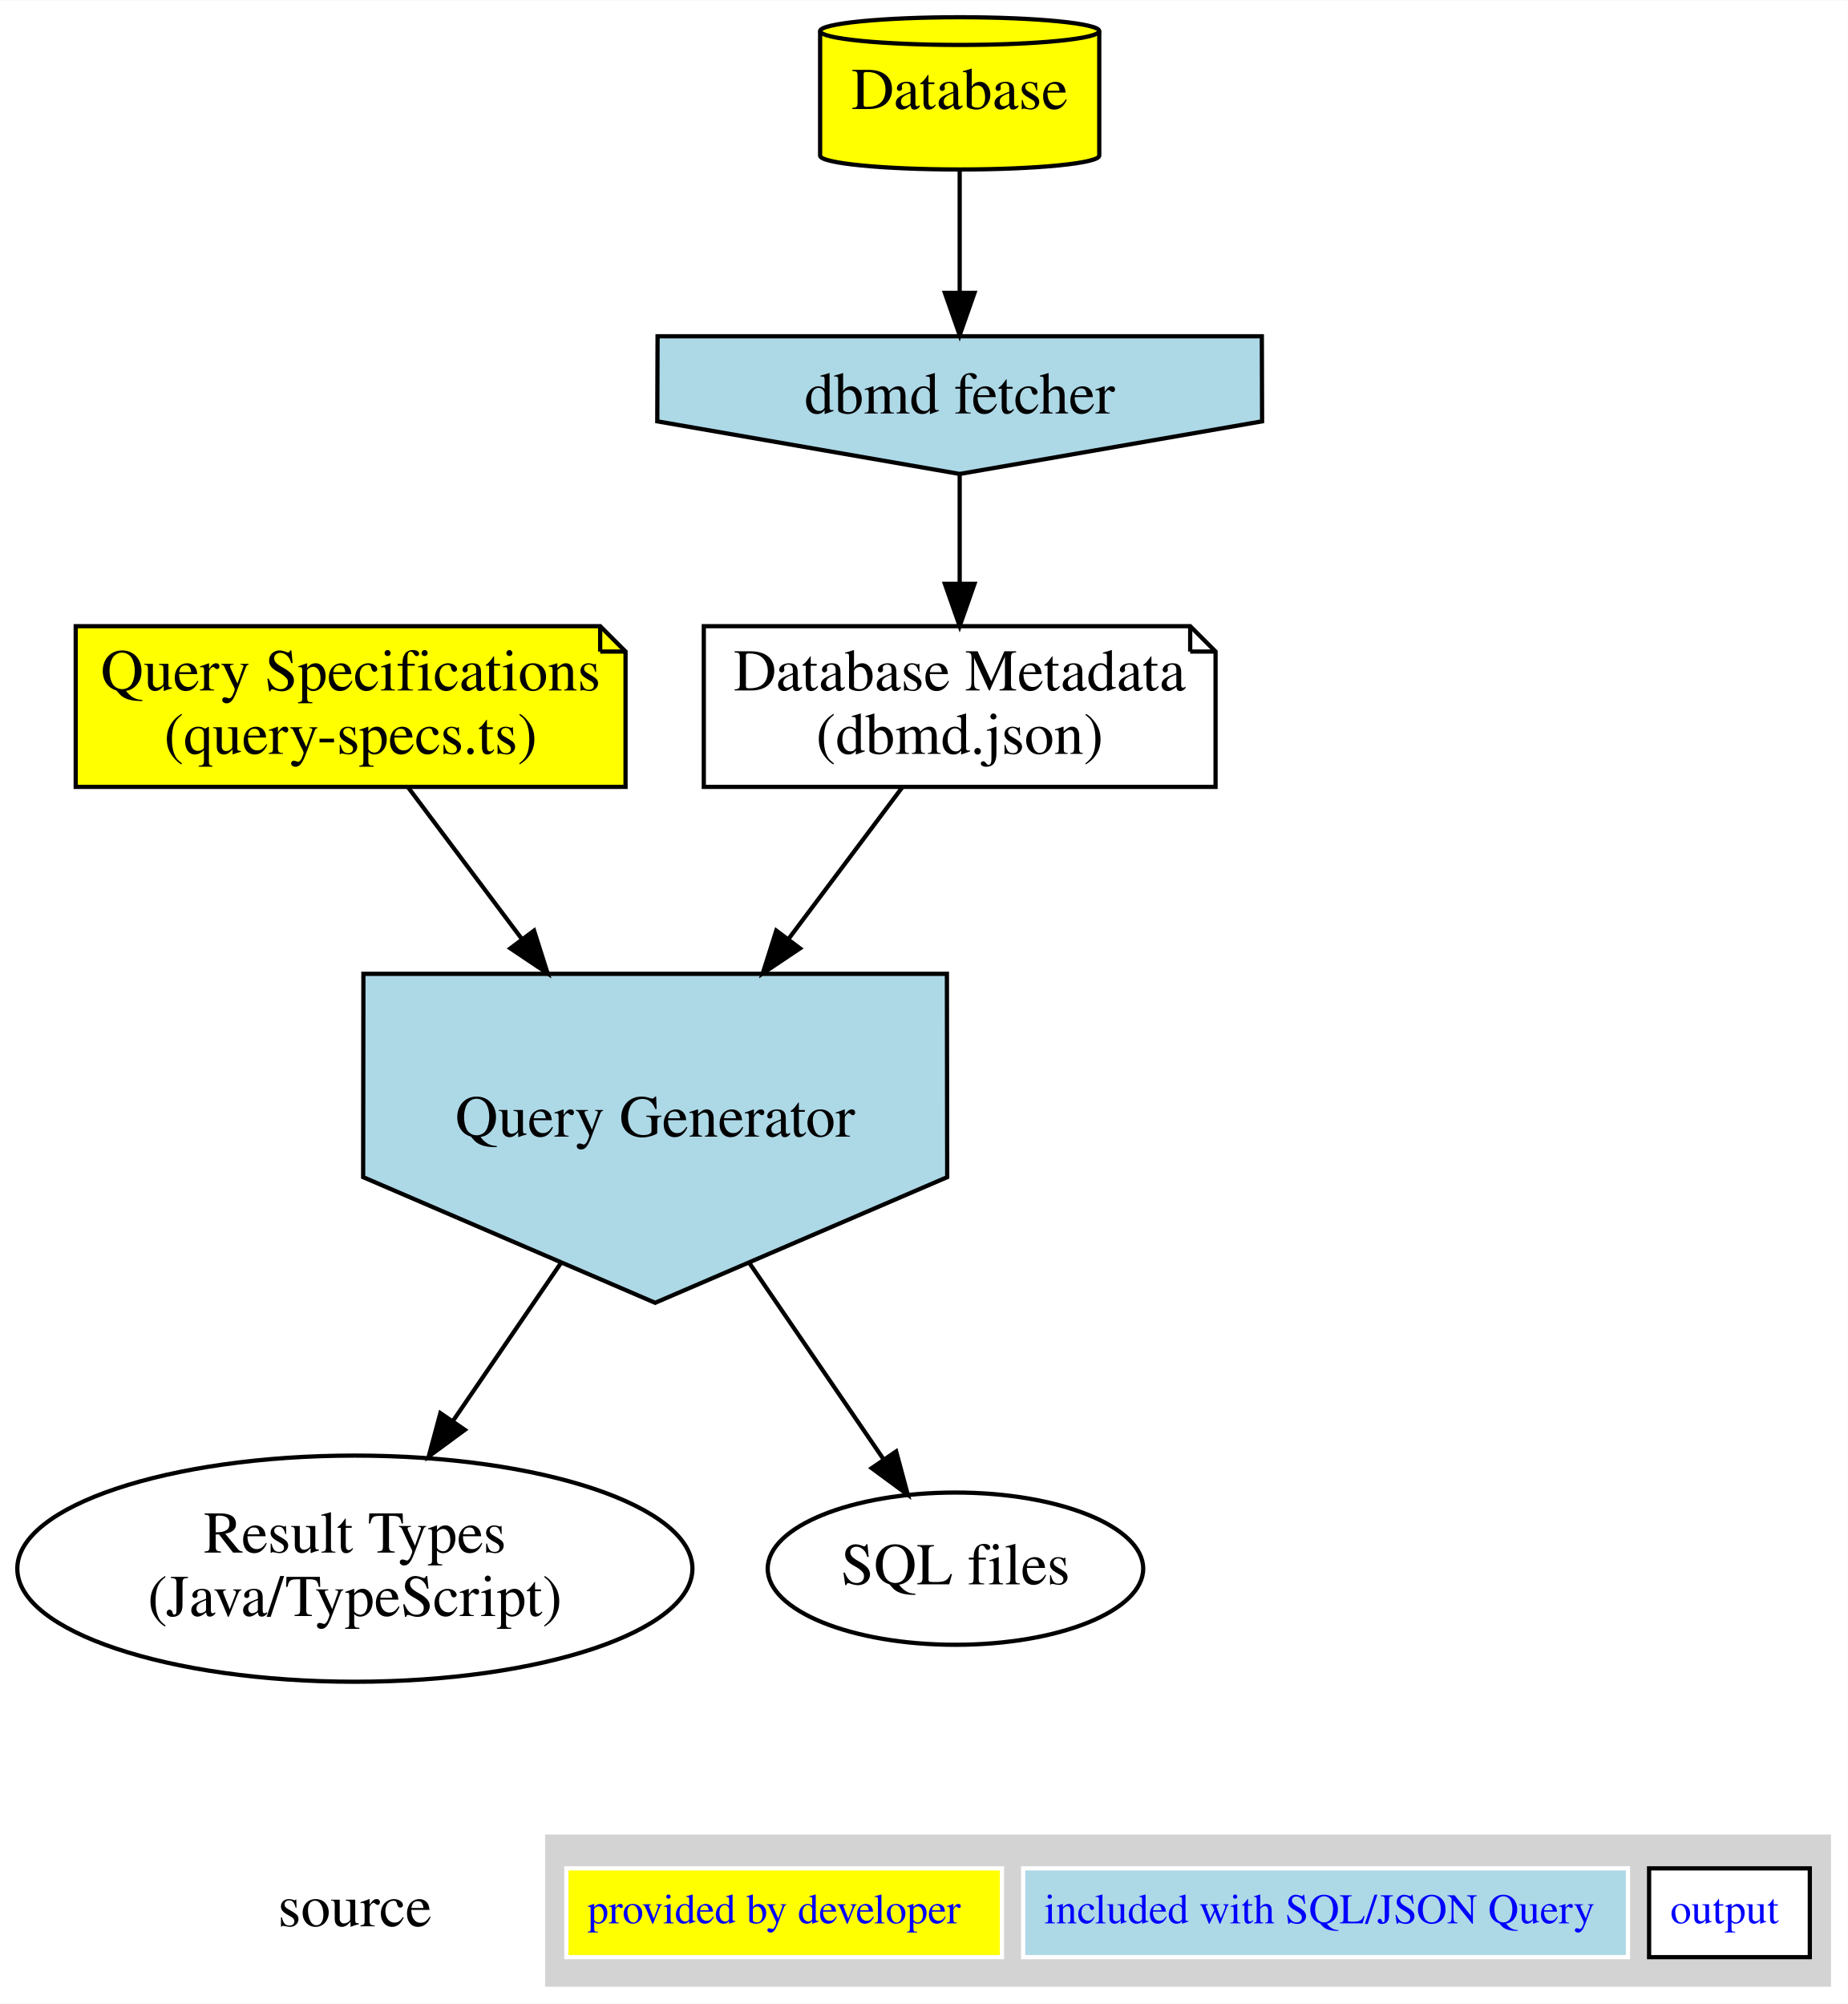
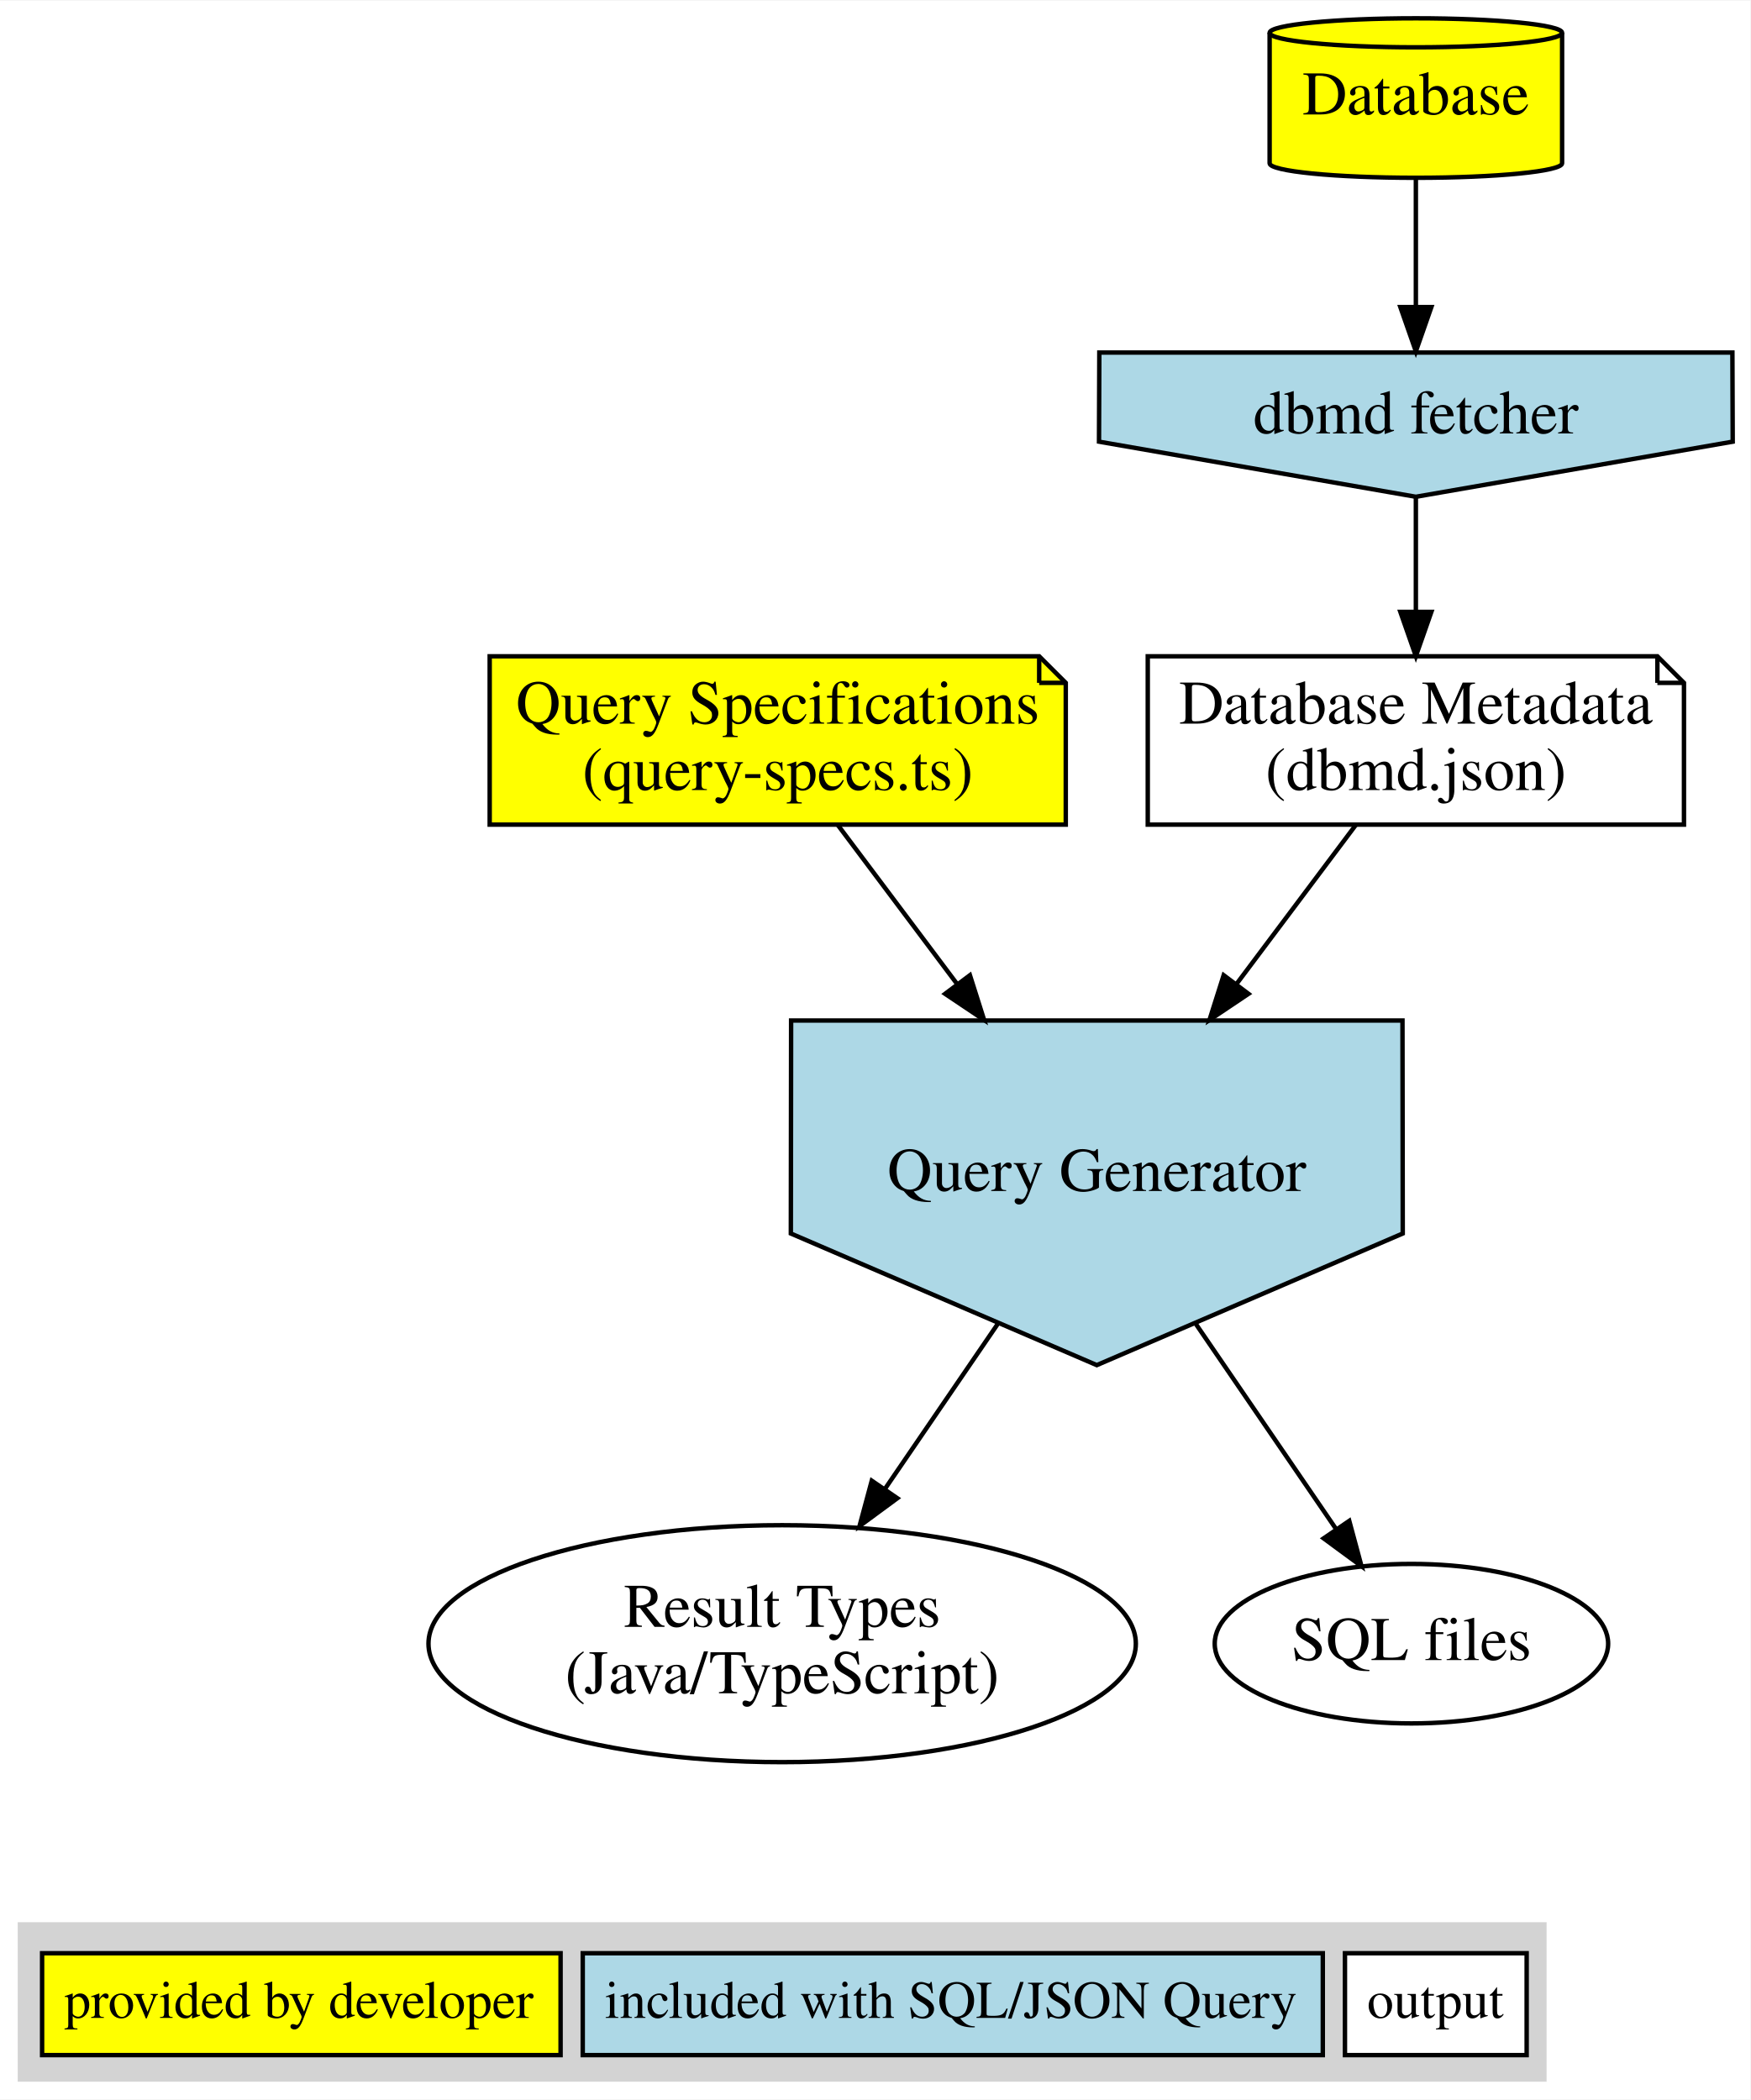
- <svg xmlns="http://www.w3.org/2000/svg" width="437pt" height="474pt" viewBox="0.00 0.00 436.90 473.74">
+ <svg xmlns="http://www.w3.org/2000/svg" width="395pt" height="474pt" viewBox="0.00 0.00 395.00 473.74">
  <g id="graph0" class="graph" transform="scale(1 1) rotate(0) translate(4 469.74)">
-     <polygon fill="white" stroke="transparent" points="-4,4 -4,-469.74 432.9,-469.74 432.9,4 -4,4" />
+     <polygon fill="white" stroke="transparent" points="-4,4 -4,-469.74 391,-469.74 391,4 -4,4" />
    <g id="node1" class="node">
-       <polygon fill="yellow" stroke="black" points="137.9,-321.74 13.9,-321.74 13.9,-283.74 143.9,-283.74 143.9,-315.74 137.9,-321.74" />
-       <polyline fill="none" stroke="black" points="137.9,-321.74 137.9,-315.74 " />
-       <polyline fill="none" stroke="black" points="143.9,-315.74 137.9,-315.74 " />
-       <text text-anchor="middle" x="78.9" y="-306.54" font-family="Times,serif" font-size="14.00">Query Specifications</text>
-       <text text-anchor="middle" x="78.9" y="-291.54" font-family="Times,serif" font-size="14.00">(query-specs.ts)</text>
+       <polygon fill="yellow" stroke="black" points="230.5,-321.74 106.5,-321.74 106.5,-283.74 236.5,-283.74 236.5,-315.74 230.5,-321.74" />
+       <polyline fill="none" stroke="black" points="230.5,-321.74 230.5,-315.74 " />
+       <polyline fill="none" stroke="black" points="236.5,-315.74 230.5,-315.74 " />
+       <text text-anchor="middle" x="171.5" y="-306.54" font-family="Times,serif" font-size="14.00">Query Specifications</text>
+       <text text-anchor="middle" x="171.5" y="-291.54" font-family="Times,serif" font-size="14.00">(query-specs.ts)</text>
    </g>
    <g id="node6" class="node">
-       <polygon fill="lightblue" stroke="black" points="81.86,-191.45 150.9,-161.74 219.95,-191.45 219.88,-239.53 81.92,-239.53 81.86,-191.45" />
-       <text text-anchor="middle" x="150.9" y="-201.04" font-family="Times,serif" font-size="14.00">Query Generator</text>
+       <polygon fill="lightblue" stroke="black" points="174.46,-191.45 243.5,-161.74 312.54,-191.45 312.48,-239.53 174.52,-239.53 174.46,-191.45" />
+       <text text-anchor="middle" x="243.5" y="-201.04" font-family="Times,serif" font-size="14.00">Query Generator</text>
    </g>
    <g id="edge3" class="edge">
-       <path fill="none" stroke="black" d="M92.45,-283.68C100.06,-273.52 109.92,-260.39 119.36,-247.8" />
-       <polygon fill="black" stroke="black" points="122.27,-249.75 125.47,-239.65 116.67,-245.55 122.27,-249.75" />
+       <path fill="none" stroke="black" d="M185.04,-283.68C192.66,-273.52 202.51,-260.39 211.95,-247.8" />
+       <polygon fill="black" stroke="black" points="214.87,-249.75 218.07,-239.65 209.27,-245.55 214.87,-249.75" />
    </g>
    <g id="node2" class="node">
-       <polygon fill="none" stroke="black" points="277.4,-321.74 162.4,-321.74 162.4,-283.74 283.4,-283.74 283.4,-315.74 277.4,-321.74" />
-       <polyline fill="none" stroke="black" points="277.4,-321.74 277.4,-315.74 " />
-       <polyline fill="none" stroke="black" points="283.4,-315.74 277.4,-315.74 " />
-       <text text-anchor="middle" x="222.9" y="-306.54" font-family="Times,serif" font-size="14.00">Database Metadata</text>
-       <text text-anchor="middle" x="222.9" y="-291.54" font-family="Times,serif" font-size="14.00">(dbmd.json)</text>
+       <polygon fill="none" stroke="black" points="370,-321.74 255,-321.74 255,-283.74 376,-283.74 376,-315.74 370,-321.74" />
+       <polyline fill="none" stroke="black" points="370,-321.74 370,-315.74 " />
+       <polyline fill="none" stroke="black" points="376,-315.74 370,-315.74 " />
+       <text text-anchor="middle" x="315.5" y="-306.54" font-family="Times,serif" font-size="14.00">Database Metadata</text>
+       <text text-anchor="middle" x="315.5" y="-291.54" font-family="Times,serif" font-size="14.00">(dbmd.json)</text>
    </g>
    <g id="edge4" class="edge">
-       <path fill="none" stroke="black" d="M209.36,-283.68C201.74,-273.52 191.89,-260.39 182.45,-247.8" />
-       <polygon fill="black" stroke="black" points="185.14,-245.55 176.34,-239.65 179.54,-249.75 185.14,-245.55" />
+       <path fill="none" stroke="black" d="M301.96,-283.68C294.34,-273.52 284.49,-260.39 275.05,-247.8" />
+       <polygon fill="black" stroke="black" points="277.73,-245.55 268.93,-239.65 272.13,-249.75 277.73,-245.55" />
    </g>
    <g id="node3" class="node">
-       <polygon fill="lightblue" stroke="black" points="151.4,-370.18 222.9,-357.74 294.4,-370.18 294.34,-390.3 151.47,-390.3 151.4,-370.18" />
-       <text text-anchor="middle" x="222.9" y="-372.04" font-family="Times,serif" font-size="14.00">dbmd fetcher</text>
+       <polygon fill="lightblue" stroke="black" points="244,-370.18 315.5,-357.74 387,-370.18 386.93,-390.3 244.07,-390.3 244,-370.18" />
+       <text text-anchor="middle" x="315.5" y="-372.04" font-family="Times,serif" font-size="14.00">dbmd fetcher</text>
    </g>
    <g id="edge2" class="edge">
-       <path fill="none" stroke="black" d="M222.9,-357.55C222.9,-349.85 222.9,-340.56 222.9,-331.89" />
-       <polygon fill="black" stroke="black" points="226.4,-331.76 222.9,-321.76 219.4,-331.76 226.4,-331.76" />
+       <path fill="none" stroke="black" d="M315.5,-357.55C315.5,-349.85 315.5,-340.56 315.5,-331.89" />
+       <polygon fill="black" stroke="black" points="319,-331.76 315.5,-321.76 312,-331.76 319,-331.76" />
    </g>
    <g id="node4" class="node">
-       <path fill="yellow" stroke="black" d="M255.9,-462.47C255.9,-464.27 241.11,-465.74 222.9,-465.74 204.69,-465.74 189.9,-464.27 189.9,-462.47 189.9,-462.47 189.9,-433.01 189.9,-433.01 189.9,-431.21 204.69,-429.74 222.9,-429.74 241.11,-429.74 255.9,-431.21 255.9,-433.01 255.9,-433.01 255.9,-462.47 255.9,-462.47" />
-       <path fill="none" stroke="black" d="M255.9,-462.47C255.9,-460.66 241.11,-459.19 222.9,-459.19 204.69,-459.19 189.9,-460.66 189.9,-462.47" />
-       <text text-anchor="middle" x="222.9" y="-444.04" font-family="Times,serif" font-size="14.00">Database</text>
+       <path fill="yellow" stroke="black" d="M348.5,-462.47C348.5,-464.27 333.71,-465.74 315.5,-465.74 297.29,-465.74 282.5,-464.27 282.5,-462.47 282.5,-462.47 282.5,-433.01 282.5,-433.01 282.5,-431.21 297.29,-429.74 315.5,-429.74 333.71,-429.74 348.5,-431.21 348.5,-433.01 348.5,-433.01 348.5,-462.47 348.5,-462.47" />
+       <path fill="none" stroke="black" d="M348.5,-462.47C348.5,-460.66 333.71,-459.19 315.5,-459.19 297.29,-459.19 282.5,-460.66 282.5,-462.47" />
+       <text text-anchor="middle" x="315.5" y="-444.04" font-family="Times,serif" font-size="14.00">Database</text>
    </g>
    <g id="edge1" class="edge">
-       <path fill="none" stroke="black" d="M222.9,-429.44C222.9,-420.73 222.9,-410.04 222.9,-400.57" />
-       <polygon fill="black" stroke="black" points="226.4,-400.56 222.9,-390.56 219.4,-400.56 226.4,-400.56" />
+       <path fill="none" stroke="black" d="M315.5,-429.44C315.5,-420.73 315.5,-410.04 315.5,-400.57" />
+       <polygon fill="black" stroke="black" points="319,-400.56 315.5,-390.56 312,-400.56 319,-400.56" />
    </g>
    <g id="node5" class="node">
-       <ellipse fill="none" stroke="black" cx="79.9" cy="-98.87" rx="79.81" ry="26.74" />
-       <text text-anchor="middle" x="79.9" y="-102.67" font-family="Times,serif" font-size="14.00">Result Types</text>
-       <text text-anchor="middle" x="79.9" y="-87.67" font-family="Times,serif" font-size="14.00">(Java/TypeScript)</text>
+       <ellipse fill="none" stroke="black" cx="172.5" cy="-98.87" rx="79.81" ry="26.74" />
+       <text text-anchor="middle" x="172.5" y="-102.67" font-family="Times,serif" font-size="14.00">Result Types</text>
+       <text text-anchor="middle" x="172.5" y="-87.67" font-family="Times,serif" font-size="14.00">(Java/TypeScript)</text>
    </g>
    <g id="edge6" class="edge">
-       <path fill="none" stroke="black" d="M128.63,-171.16C120.52,-159.29 111.32,-145.84 103.13,-133.85" />
-       <polygon fill="black" stroke="black" points="105.9,-131.7 97.37,-125.42 100.12,-135.65 105.9,-131.7" />
+       <path fill="none" stroke="black" d="M221.23,-171.16C213.11,-159.29 203.92,-145.84 195.73,-133.85" />
+       <polygon fill="black" stroke="black" points="198.49,-131.7 189.96,-125.42 192.72,-135.65 198.49,-131.7" />
    </g>
    <g id="node7" class="node">
-       <ellipse fill="none" stroke="black" cx="221.9" cy="-98.87" rx="44.39" ry="18" />
-       <text text-anchor="middle" x="221.9" y="-95.17" font-family="Times,serif" font-size="14.00">SQL files</text>
+       <ellipse fill="none" stroke="black" cx="314.5" cy="-98.87" rx="44.39" ry="18" />
+       <text text-anchor="middle" x="314.5" y="-95.17" font-family="Times,serif" font-size="14.00">SQL files</text>
    </g>
    <g id="edge5" class="edge">
-       <path fill="none" stroke="black" d="M173.17,-171.16C183.38,-156.23 195.29,-138.8 204.78,-124.91" />
-       <polygon fill="black" stroke="black" points="207.88,-126.59 210.63,-116.36 202.1,-122.64 207.88,-126.59" />
+       <path fill="none" stroke="black" d="M265.77,-171.16C275.98,-156.23 287.89,-138.8 297.38,-124.91" />
+       <polygon fill="black" stroke="black" points="300.47,-126.59 303.23,-116.36 294.69,-122.64 300.47,-126.59" />
    </g>
    <g id="node8" class="node">
-       <polygon fill="none" stroke="transparent" points="106.9,-36 52.9,-36 52.9,0 106.9,0 106.9,-36" />
-       <text text-anchor="middle" x="79.9" y="-14.3" font-family="Times,serif" font-size="14.00">source</text>
-     </g>
-     <g id="node9" class="node">
-       <polygon fill="lightgrey" stroke="transparent" points="428.9,-36 124.9,-36 124.9,0 428.9,0 428.9,-36" />
-       <polygon fill="yellow" stroke="transparent" points="129.9,-7 129.9,-28 232.9,-28 232.9,-7 129.9,-7" />
-       <polygon fill="none" stroke="white" points="129.9,-7 129.9,-28 232.9,-28 232.9,-7 129.9,-7" />
-       <text text-anchor="start" x="134.9" y="-15" font-family="Times,serif" font-size="10.00" fill="blue">provided by developer</text>
-       <polygon fill="lightblue" stroke="transparent" points="237.9,-7 237.9,-28 380.9,-28 380.9,-7 237.9,-7" />
-       <polygon fill="none" stroke="white" points="237.9,-7 237.9,-28 380.9,-28 380.9,-7 237.9,-7" />
-       <text text-anchor="start" x="242.9" y="-15" font-family="Times,serif" font-size="10.00" fill="blue">included with SQL/JSON Query</text>
-       <polygon fill="white" stroke="transparent" points="385.9,-7 385.9,-28 423.9,-28 423.9,-7 385.9,-7" />
-       <polygon fill="none" stroke="black" points="385.9,-7 385.9,-28 423.9,-28 423.9,-7 385.9,-7" />
-       <text text-anchor="start" x="390.9" y="-15" font-family="Times,serif" font-size="10.00" fill="blue">output</text>
+       <polygon fill="lightgrey" stroke="transparent" points="345,-36 0,-36 0,0 345,0 345,-36" />
+       <polygon fill="yellow" stroke="transparent" points="5.5,-6 5.5,-29 122.5,-29 122.5,-6 5.5,-6" />
+       <polygon fill="none" stroke="black" points="5.5,-6 5.5,-29 122.5,-29 122.5,-6 5.5,-6" />
+       <text text-anchor="start" x="10.5" y="-14.4" font-family="Times,serif" font-size="12.00">provided by developer</text>
+       <polygon fill="lightblue" stroke="transparent" points="127.5,-6 127.5,-29 294.5,-29 294.5,-6 127.5,-6" />
+       <polygon fill="none" stroke="black" points="127.5,-6 127.5,-29 294.5,-29 294.5,-6 127.5,-6" />
+       <text text-anchor="start" x="132.5" y="-14.4" font-family="Times,serif" font-size="12.00">included with SQL/JSON Query</text>
+       <polygon fill="white" stroke="transparent" points="299.5,-6 299.5,-29 340.5,-29 340.5,-6 299.5,-6" />
+       <polygon fill="none" stroke="black" points="299.5,-6 299.5,-29 340.5,-29 340.5,-6 299.5,-6" />
+       <text text-anchor="start" x="304.5" y="-14.4" font-family="Times,serif" font-size="12.00">output</text>
    </g>
  </g>
</svg>
